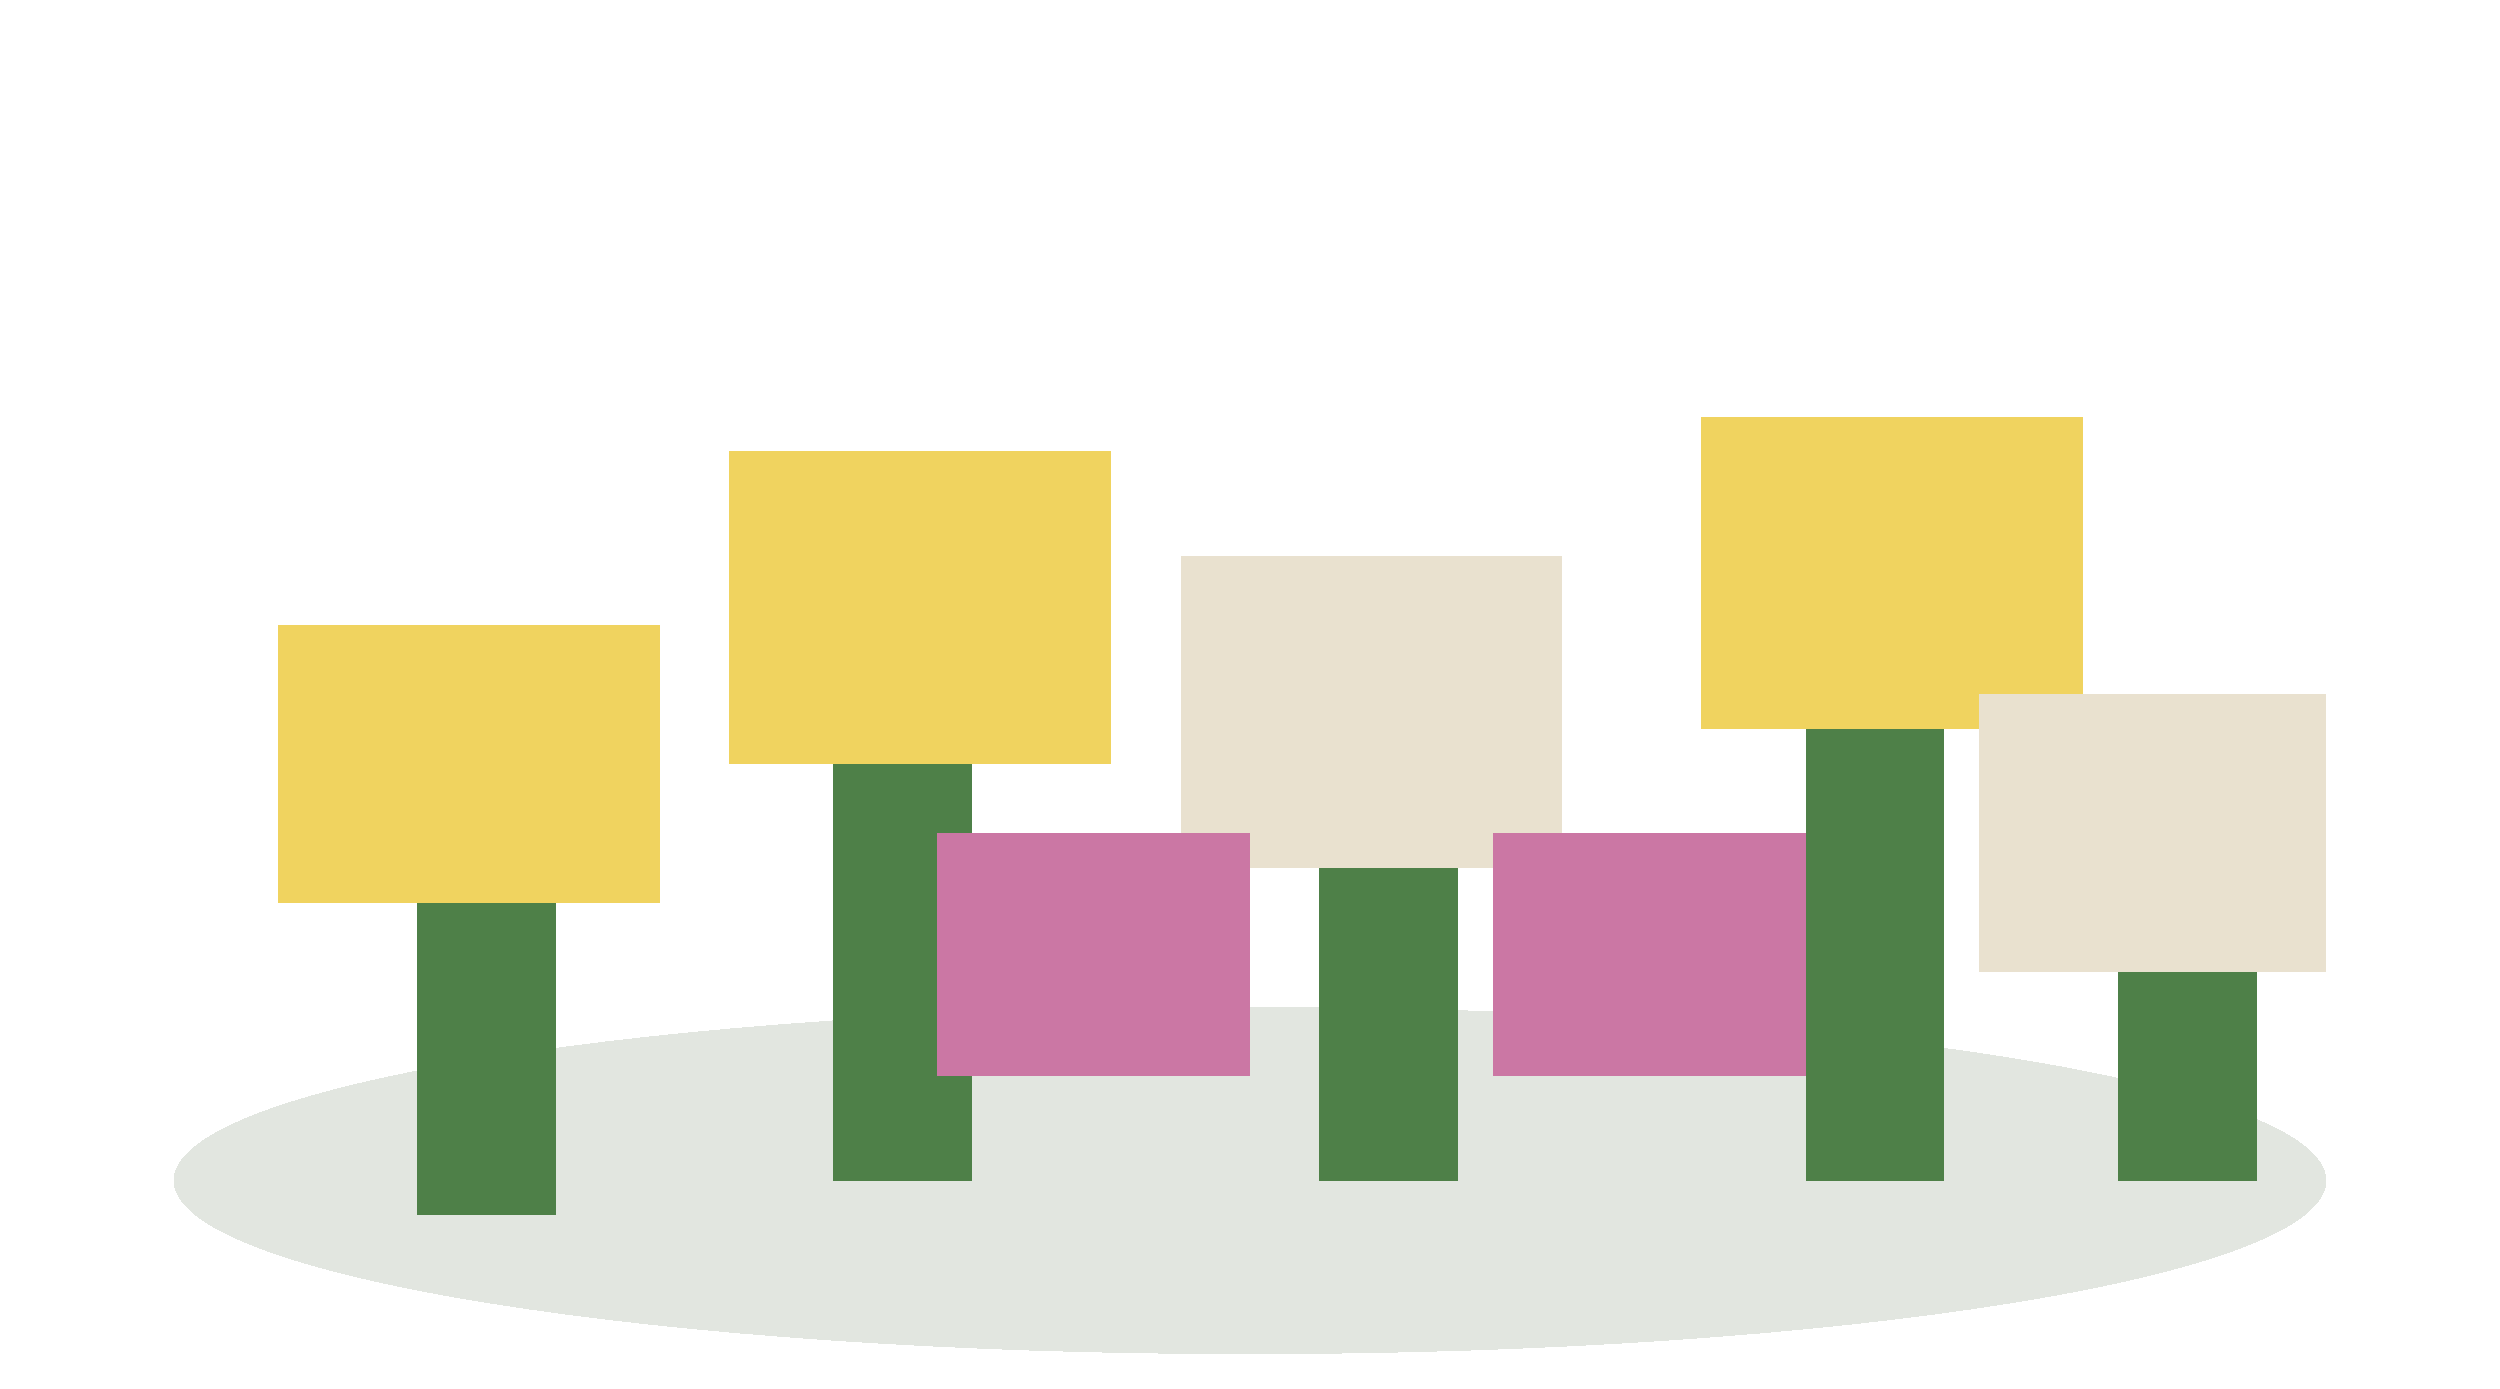
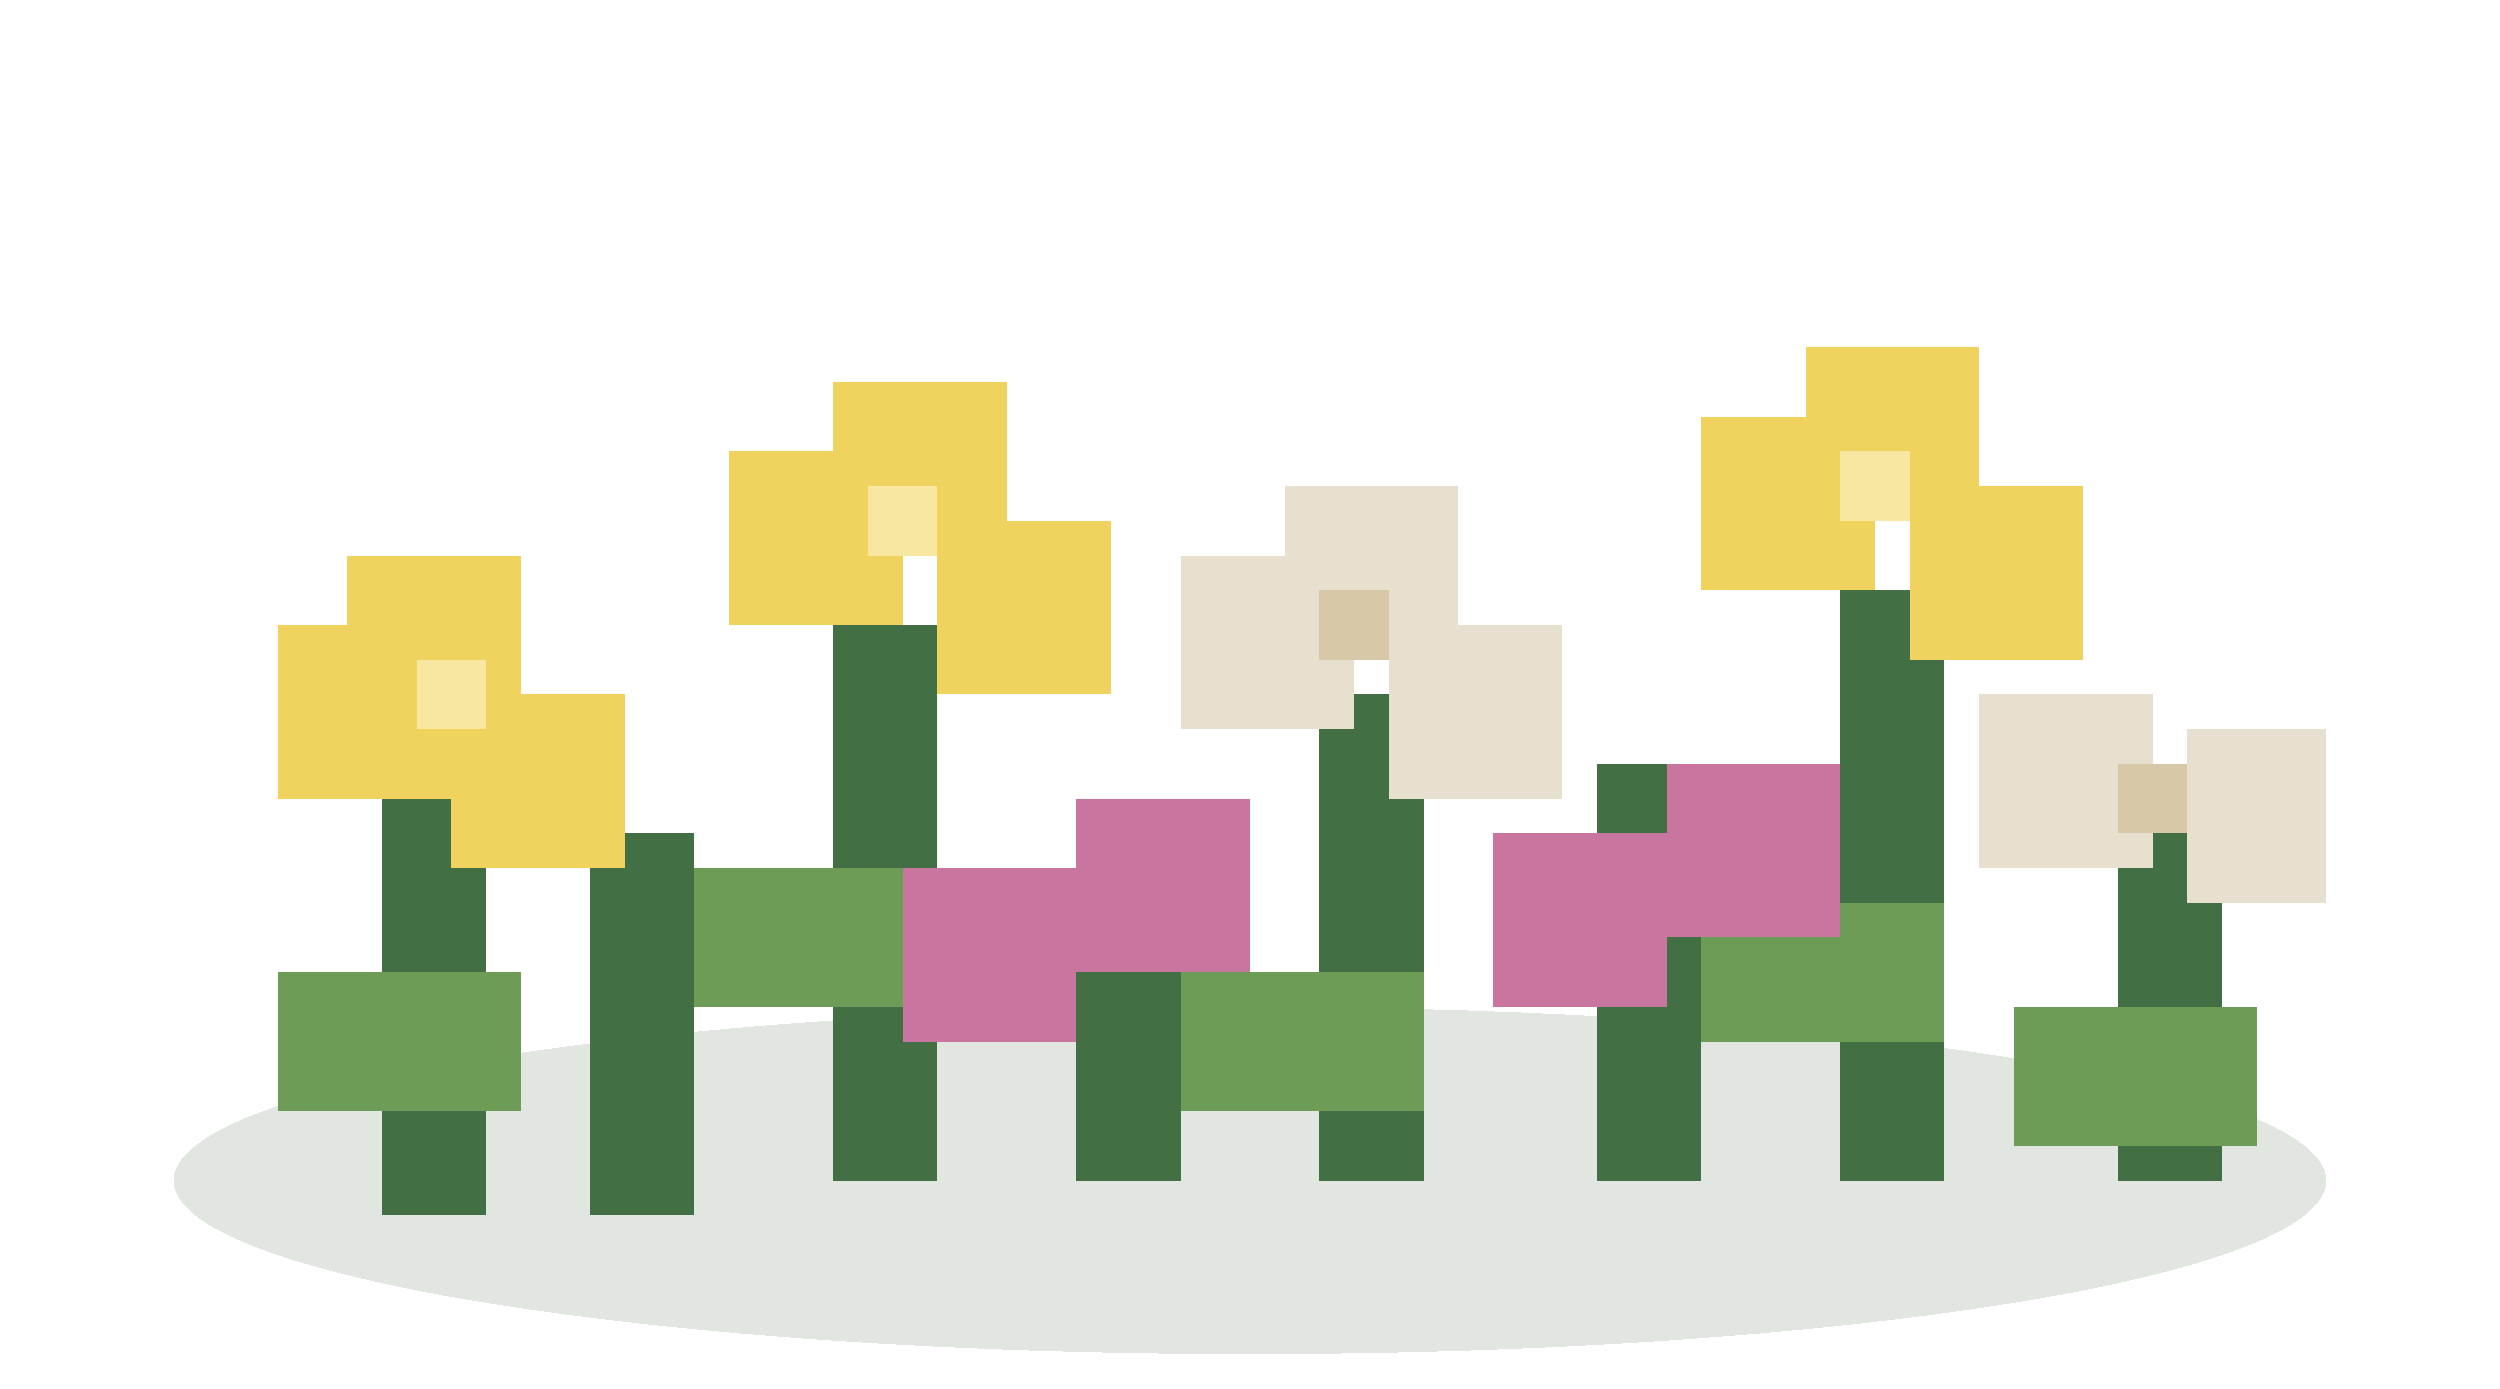
<svg xmlns="http://www.w3.org/2000/svg" width="72" height="40" viewBox="0 0 72 40" shape-rendering="crispEdges">
  <rect width="72" height="40" fill="none" />
  <ellipse cx="36" cy="34" rx="31" ry="5" fill="#48623b" opacity=".16" />
-   <g fill="#4e8048">
-     <rect x="12" y="22" width="4" height="13" />
-     <rect x="24" y="18" width="4" height="16" />
-     <rect x="38" y="21" width="4" height="13" />
-     <rect x="52" y="17" width="4" height="17" />
-     <rect x="61" y="24" width="4" height="10" />
+   <g fill="#426f43">
+     <rect x="11" y="22" width="3" height="13" />
+     <rect x="17" y="24" width="3" height="11" />
+     <rect x="24" y="18" width="3" height="16" />
+     <rect x="31" y="23" width="3" height="11" />
+     <rect x="38" y="20" width="3" height="14" />
+     <rect x="46" y="22" width="3" height="12" />
+     <rect x="53" y="17" width="3" height="17" />
+     <rect x="61" y="24" width="3" height="10" />
+   </g>
+   <g fill="#6d9c57">
+     <rect x="8" y="28" width="7" height="4" />
+     <rect x="20" y="25" width="6" height="4" />
+     <rect x="34" y="28" width="7" height="4" />
+     <rect x="49" y="26" width="7" height="4" />
+     <rect x="58" y="29" width="7" height="4" />
  </g>
  <g fill="#f0d35f">
-     <rect x="8" y="18" width="11" height="8" />
-     <rect x="21" y="13" width="11" height="9" />
-     <rect x="49" y="12" width="11" height="9" />
+     <rect x="8" y="18" width="5" height="5" />
+     <rect x="13" y="20" width="5" height="5" />
+     <rect x="10" y="16" width="5" height="5" />
+     <rect x="21" y="13" width="5" height="5" />
+     <rect x="27" y="15" width="5" height="5" />
+     <rect x="24" y="11" width="5" height="5" />
+     <rect x="49" y="12" width="5" height="5" />
+     <rect x="55" y="14" width="5" height="5" />
+     <rect x="52" y="10" width="5" height="5" />
  </g>
-   <g fill="#e9e1cf">
-     <rect x="34" y="16" width="11" height="9" />
-     <rect x="57" y="20" width="10" height="8" />
+   <g fill="#e8e0cf">
+     <rect x="34" y="16" width="5" height="5" />
+     <rect x="40" y="18" width="5" height="5" />
+     <rect x="37" y="14" width="5" height="5" />
+     <rect x="57" y="20" width="5" height="5" />
+     <rect x="63" y="21" width="4" height="5" />
  </g>
-   <g fill="#cb77a4">
-     <rect x="27" y="24" width="9" height="7" />
-     <rect x="43" y="24" width="9" height="7" />
+   <g fill="#c8769f">
+     <rect x="26" y="25" width="5" height="5" />
+     <rect x="31" y="23" width="5" height="5" />
+     <rect x="43" y="24" width="5" height="5" />
+     <rect x="48" y="22" width="5" height="5" />
+   </g>
+   <g fill="#f7e7a1">
+     <rect x="12" y="19" width="2" height="2" />
+     <rect x="25" y="14" width="2" height="2" />
+     <rect x="53" y="13" width="2" height="2" />
+   </g>
+   <g fill="#d6c7a7">
+     <rect x="38" y="17" width="2" height="2" />
+     <rect x="61" y="22" width="2" height="2" />
  </g>
</svg>
